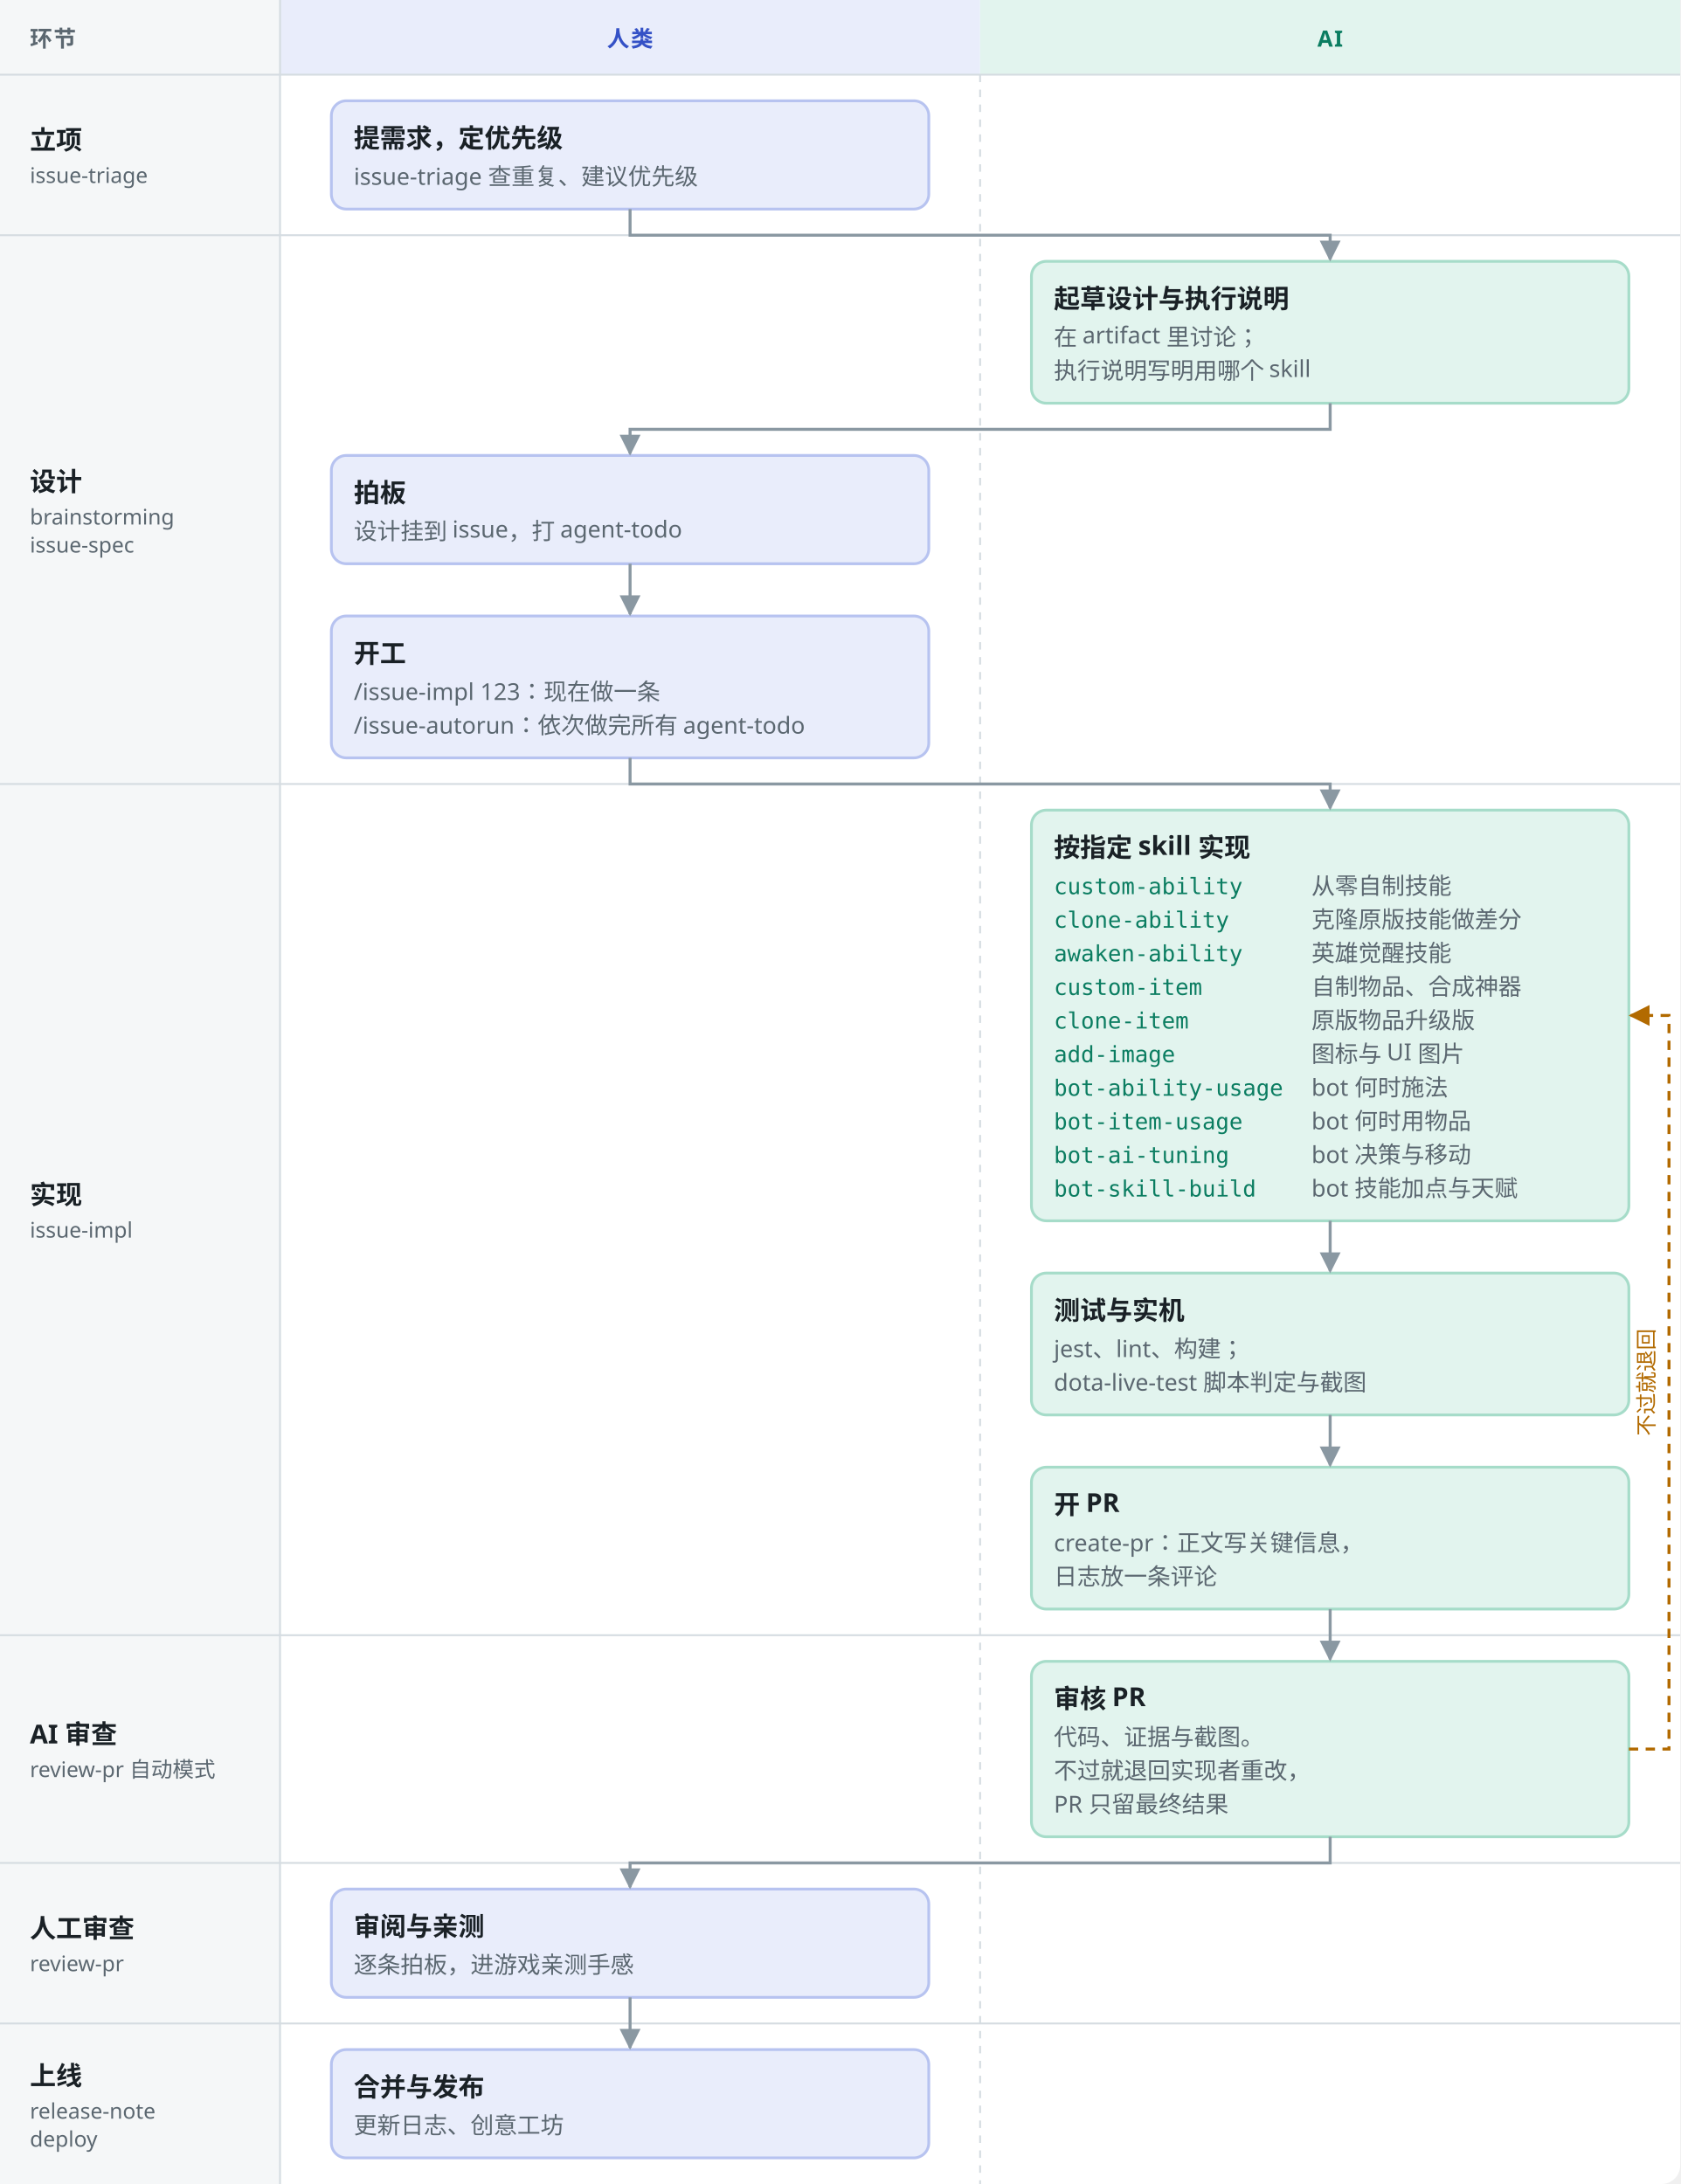
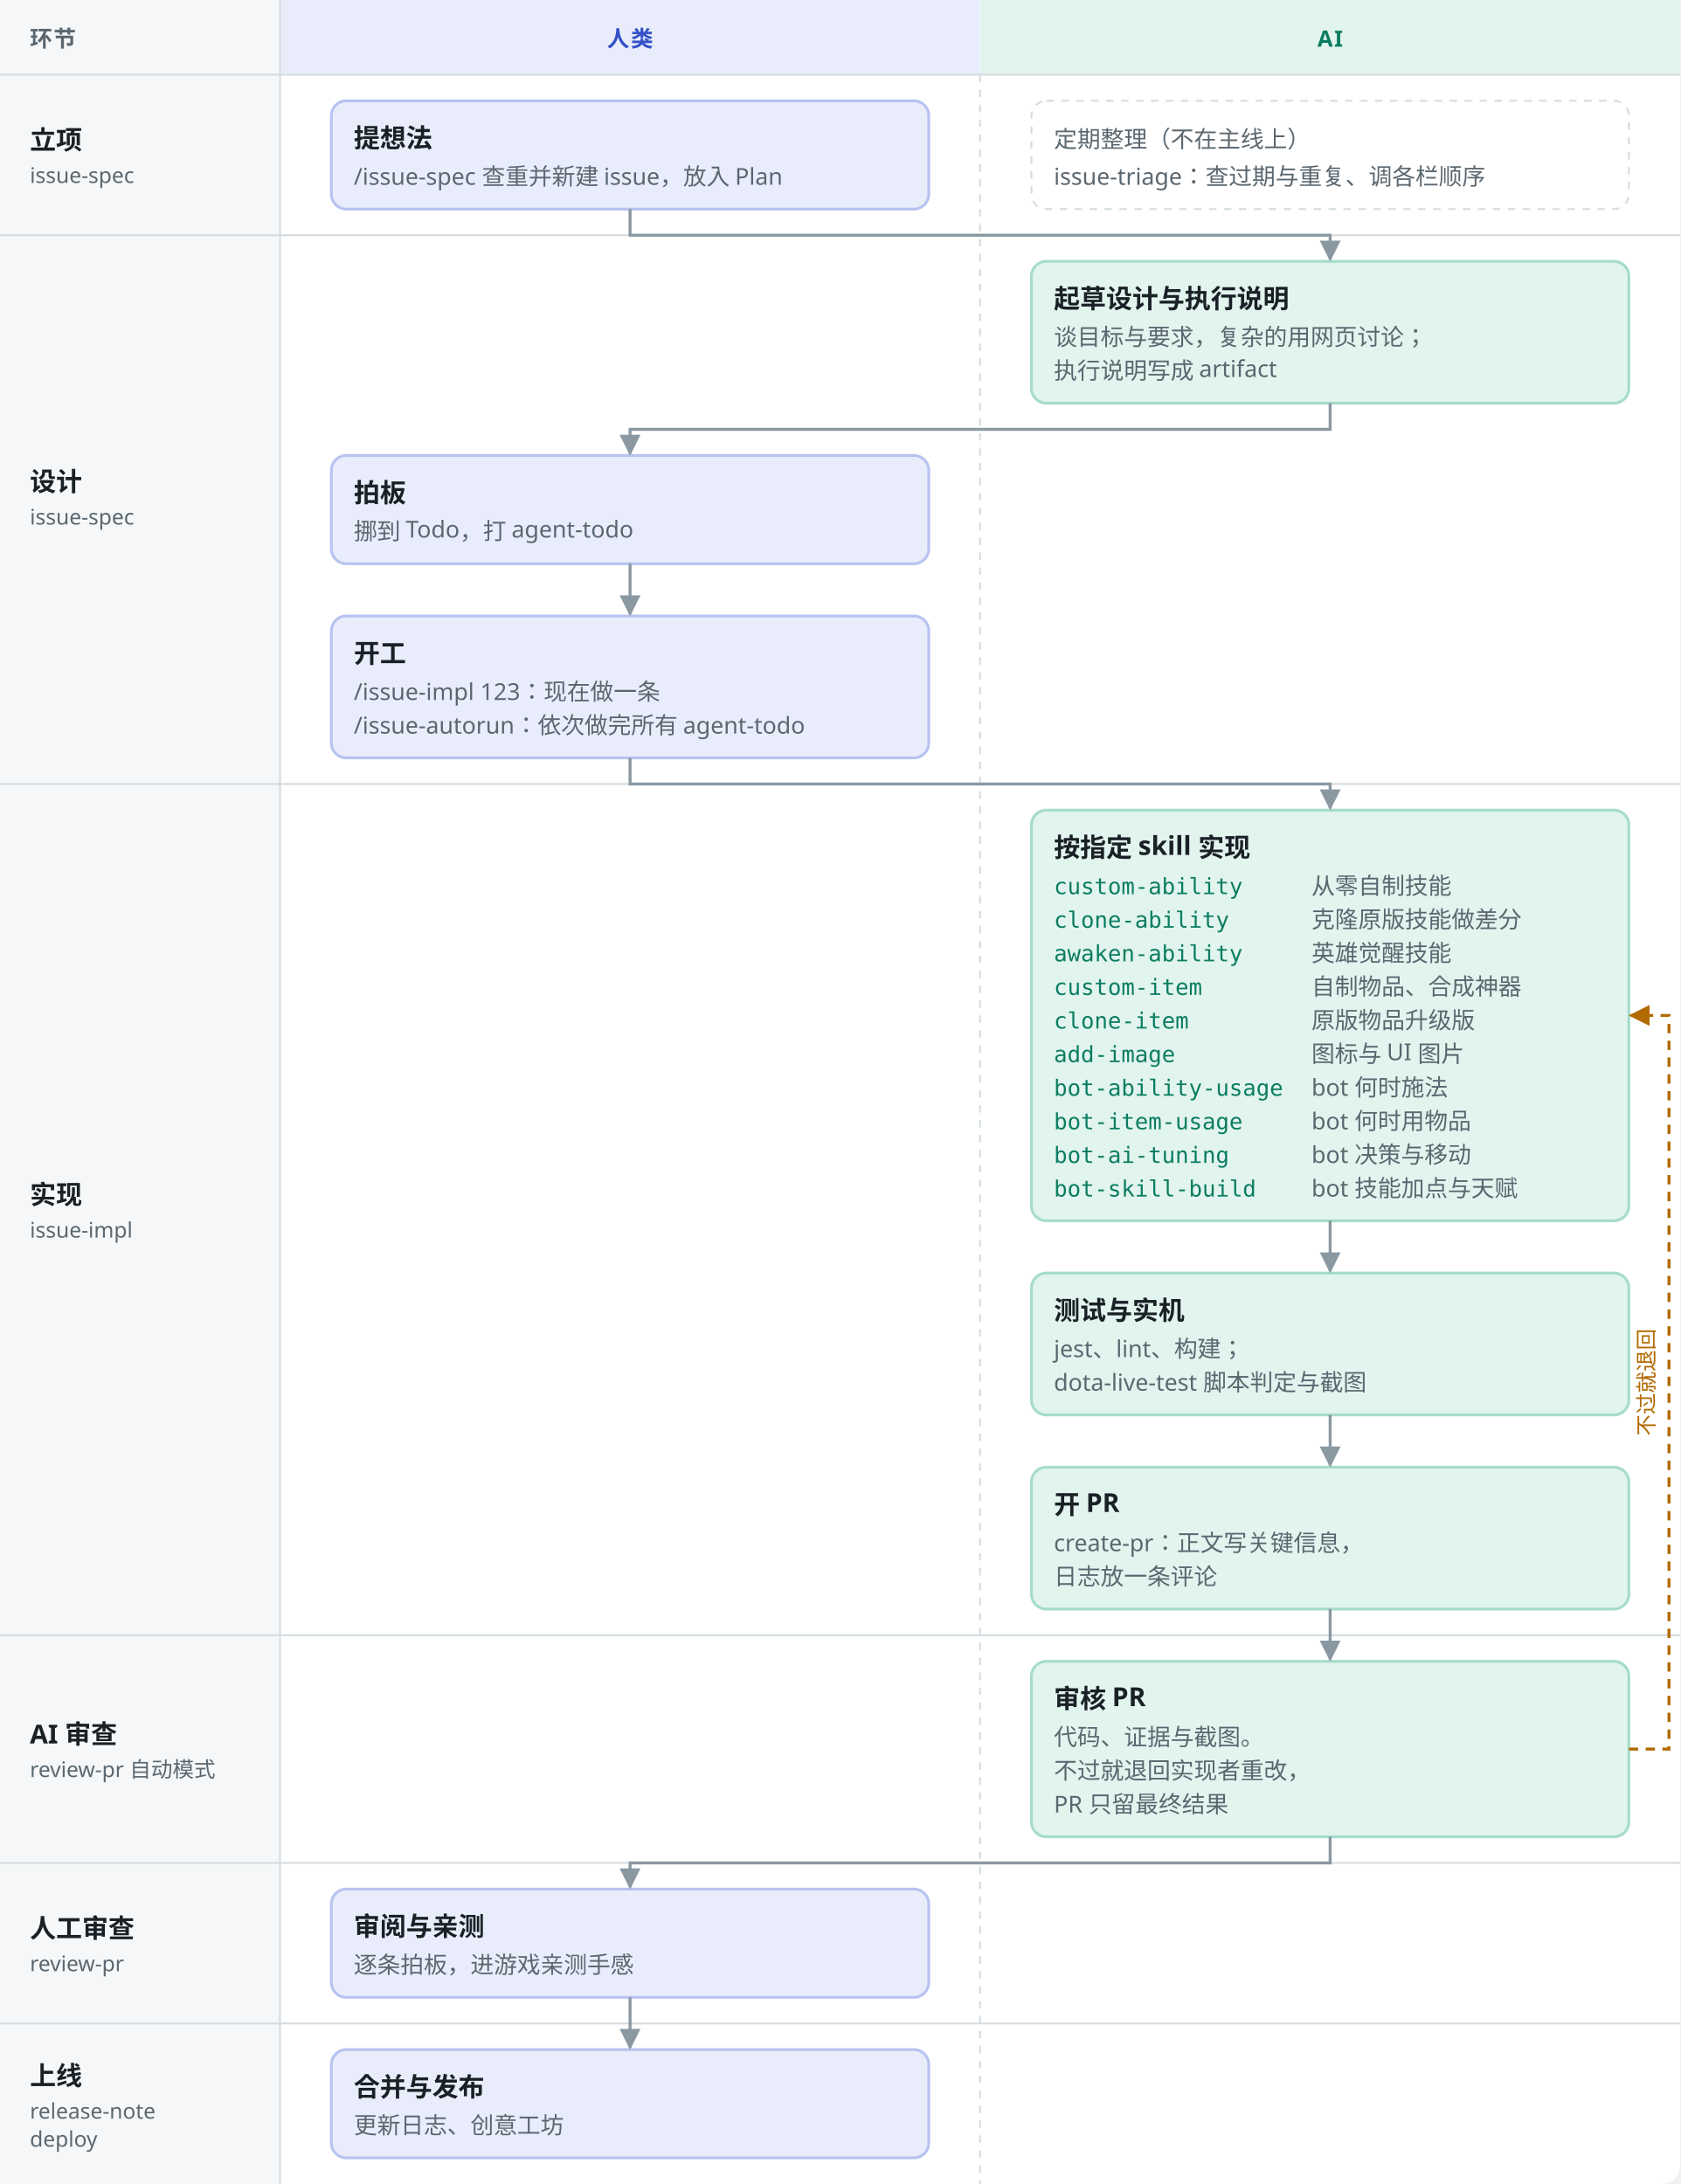
<svg xmlns="http://www.w3.org/2000/svg" viewBox="0 0 900 1170" width="900" height="1170" role="img">
  <style>
  .bg{fill:#ffffff} .stagebg{fill:#f5f7f8} .awaybg{fill:#eceff2}
  .hh{fill:#e9edfb} .ha{fill:#e2f4ee}
  .grid{stroke:#d5dce1;stroke-width:1} .dash{stroke:#d5dce1;stroke-dasharray:4 4}
  .nh{fill:#e9edfb;stroke:#b7c3f0;stroke-width:1.5} .na{fill:#e2f4ee;stroke:#a6dcc9;stroke-width:1.5}
  .t{font:600 14px 'Segoe UI','PingFang SC','Microsoft YaHei',system-ui,sans-serif;fill:#1a2126}
  .d{font:12.5px 'Segoe UI','PingFang SC','Microsoft YaHei',system-ui,sans-serif;fill:#5b6770}
  .code{font:12px ui-monospace,'Cascadia Mono',Consolas,monospace;fill:#0b7d61}
  .st{font:600 14px 'Segoe UI','PingFang SC','Microsoft YaHei',system-ui,sans-serif;fill:#1a2126}
  .ss{font:11.5px 'Segoe UI','PingFang SC','Microsoft YaHei',system-ui,sans-serif;fill:#5b6770}
  .hd{font:700 12px 'Segoe UI','PingFang SC','Microsoft YaHei',system-ui,sans-serif;letter-spacing:.06em}
  .hdS{fill:#5b6770} .hdH{fill:#3451c6} .hdA{fill:#0b7d61}
  .aw{font:11px 'Segoe UI','PingFang SC','Microsoft YaHei',system-ui,sans-serif;fill:#5b6770;letter-spacing:.06em}
  .wire{fill:none;stroke:#8a98a2;stroke-width:1.6} .ah{fill:#8a98a2}
  .loop{fill:none;stroke:#b26a00;stroke-width:1.6;stroke-dasharray:5 4} .lh{fill:#b26a00}
  .lt{font:11.5px 'Segoe UI','PingFang SC','Microsoft YaHei',system-ui,sans-serif;fill:#b26a00}
  @media (prefers-color-scheme: dark){
    .bg{fill:#161d22} .stagebg{fill:#0f1418} .awaybg{fill:#1a2227}
    .hh{fill:#1c2445} .ha{fill:#12302a}
    .grid,.dash{stroke:#2a343b}
    .nh{fill:#1c2445;stroke:#34428a} .na{fill:#12302a;stroke:#1f5a4b}
    .t,.st{fill:#e2e8ec} .d,.ss,.aw,.hdS{fill:#94a2ab}
    .code{fill:#5fd3ad} .hdH{fill:#9fb2ff} .hdA{fill:#5fd3ad}
    .wire{stroke:#6b7a84} .ah{fill:#6b7a84}
    .loop{stroke:#f0b35a} .lh,.lt{fill:#f0b35a}
  }
</style>
  <rect class="bg" x="0" y="0" width="900" height="1170" rx="10" />
  <rect class="stagebg" x="0" y="0" width="150" height="1170" />
  <rect class="stagebg" x="0" y="0" width="150" height="40" />
  <rect class="hh" x="150" y="0" width="375" height="40" />
  <rect class="ha" x="525" y="0" width="375" height="40" />
  <text class="hd hdS" x="16" y="25">环节</text>
  <text class="hd hdH" x="337.5" y="25" text-anchor="middle">人类</text>
  <text class="hd hdA" x="712.5" y="25" text-anchor="middle">AI</text>
  <line class="grid" x1="0" y1="40" x2="900" y2="40" />
  <line class="dash" x1="525" y1="40" x2="525" y2="1170" />
  <line class="grid" x1="150" y1="0" x2="150" y2="1170" />
  <text class="st" x="16" y="80.0">立项</text>
-   <text class="ss" x="16" y="98.0">issue-triage</text>
+   <text class="ss" x="16" y="98.0">issue-spec</text>
  <line class="grid" x1="0" y1="126" x2="900" y2="126" />
  <text class="st" x="16" y="263.0">设计</text>
-   <text class="ss" x="16" y="281.0">brainstorming</text>
-   <text class="ss" x="16" y="296.0">issue-spec</text>
+   <text class="ss" x="16" y="281.0">issue-spec</text>
  <line class="grid" x1="0" y1="420" x2="900" y2="420" />
  <text class="st" x="16" y="645">实现</text>
  <text class="ss" x="16" y="663">issue-impl</text>
  <line class="grid" x1="0" y1="876" x2="900" y2="876" />
  <text class="st" x="16" y="934">AI 审查</text>
  <text class="ss" x="16" y="952">review-pr 自动模式</text>
  <line class="grid" x1="0" y1="998" x2="900" y2="998" />
  <text class="st" x="16" y="1038">人工审查</text>
  <text class="ss" x="16" y="1056">review-pr</text>
  <line class="grid" x1="0" y1="1084" x2="900" y2="1084" />
  <text class="st" x="16" y="1117">上线</text>
  <text class="ss" x="16" y="1135">release-note</text>
  <text class="ss" x="16" y="1150">deploy</text>
  <rect class="nh" x="177.5" y="54" width="320" height="58" rx="8" />
-   <text class="t" x="189.5" y="79">提需求，定优先级</text>
-   <text class="d" x="189.5" y="99">issue-triage 查重复、建议优先级</text>
+   <text class="t" x="189.5" y="79">提想法</text>
+   <text class="d" x="189.5" y="99">/issue-spec 查重并新建 issue，放入 Plan</text>
+   <rect x="552.5" y="54" width="320" height="58" rx="8" fill="none" class="dash" />
+   <text class="d" x="564.5" y="79">定期整理（不在主线上）</text>
+   <text class="d" x="564.5" y="99">issue-triage：查过期与重复、调各栏顺序</text>
  <rect class="na" x="552.5" y="140" width="320" height="76" rx="8" />
  <text class="t" x="564.5" y="165">起草设计与执行说明</text>
-   <text class="d" x="564.5" y="185">在 artifact 里讨论；</text>
-   <text class="d" x="564.5" y="203">执行说明写明用哪个 skill</text>
+   <text class="d" x="564.5" y="185">谈目标与要求，复杂的用网页讨论；</text>
+   <text class="d" x="564.5" y="203">执行说明写成 artifact</text>
  <rect class="nh" x="177.5" y="244" width="320" height="58" rx="8" />
  <text class="t" x="189.5" y="269">拍板</text>
-   <text class="d" x="189.5" y="289">设计挂到 issue，打 agent-todo</text>
+   <text class="d" x="189.5" y="289">挪到 Todo，打 agent-todo</text>
  <rect class="nh" x="177.5" y="330" width="320" height="76" rx="8" />
  <text class="t" x="189.5" y="355">开工</text>
  <text class="d" x="189.5" y="375">/issue-impl 123：现在做一条</text>
  <text class="d" x="189.5" y="393">/issue-autorun：依次做完所有 agent-todo</text>
  <rect class="na" x="552.5" y="434" width="320" height="220" rx="8" />
  <text class="t" x="564.5" y="459">按指定 skill 实现</text>
  <text x="564.5" y="479">
    <tspan class="code">custom-ability</tspan>
    <tspan class="d" x="702.5">从零自制技能</tspan>
  </text>
  <text x="564.5" y="497">
    <tspan class="code">clone-ability</tspan>
    <tspan class="d" x="702.5">克隆原版技能做差分</tspan>
  </text>
  <text x="564.5" y="515">
    <tspan class="code">awaken-ability</tspan>
    <tspan class="d" x="702.5">英雄觉醒技能</tspan>
  </text>
  <text x="564.5" y="533">
    <tspan class="code">custom-item</tspan>
    <tspan class="d" x="702.5">自制物品、合成神器</tspan>
  </text>
  <text x="564.5" y="551">
    <tspan class="code">clone-item</tspan>
    <tspan class="d" x="702.5">原版物品升级版</tspan>
  </text>
  <text x="564.5" y="569">
    <tspan class="code">add-image</tspan>
    <tspan class="d" x="702.5">图标与 UI 图片</tspan>
  </text>
  <text x="564.5" y="587">
    <tspan class="code">bot-ability-usage</tspan>
    <tspan class="d" x="702.5">bot 何时施法</tspan>
  </text>
  <text x="564.5" y="605">
    <tspan class="code">bot-item-usage</tspan>
    <tspan class="d" x="702.5">bot 何时用物品</tspan>
  </text>
  <text x="564.5" y="623">
    <tspan class="code">bot-ai-tuning</tspan>
    <tspan class="d" x="702.5">bot 决策与移动</tspan>
  </text>
  <text x="564.5" y="641">
    <tspan class="code">bot-skill-build</tspan>
    <tspan class="d" x="702.5">bot 技能加点与天赋</tspan>
  </text>
  <rect class="na" x="552.5" y="682" width="320" height="76" rx="8" />
  <text class="t" x="564.5" y="707">测试与实机</text>
  <text class="d" x="564.5" y="727">jest、lint、构建；</text>
  <text class="d" x="564.5" y="745">dota-live-test 脚本判定与截图</text>
  <rect class="na" x="552.5" y="786" width="320" height="76" rx="8" />
  <text class="t" x="564.5" y="811">开 PR</text>
  <text class="d" x="564.5" y="831">create-pr：正文写关键信息，</text>
  <text class="d" x="564.5" y="849">日志放一条评论</text>
  <rect class="na" x="552.5" y="890" width="320" height="94" rx="8" />
  <text class="t" x="564.5" y="915">审核 PR</text>
  <text class="d" x="564.5" y="935">代码、证据与截图。</text>
  <text class="d" x="564.5" y="953">不过就退回实现者重改，</text>
  <text class="d" x="564.5" y="971">PR 只留最终结果</text>
  <rect class="nh" x="177.5" y="1012" width="320" height="58" rx="8" />
  <text class="t" x="189.5" y="1037">审阅与亲测</text>
  <text class="d" x="189.5" y="1057">逐条拍板，进游戏亲测手感</text>
  <rect class="nh" x="177.5" y="1098" width="320" height="58" rx="8" />
  <text class="t" x="189.5" y="1123">合并与发布</text>
  <text class="d" x="189.5" y="1143">更新日志、创意工坊</text>
  <defs>
    <marker id="ar" viewBox="0 0 10 10" refX="9" refY="5" markerWidth="7" markerHeight="7" orient="auto-start-reverse">
      <path class="ah" d="M0 0L10 5L0 10z" />
    </marker>
    <marker id="lp" viewBox="0 0 10 10" refX="9" refY="5" markerWidth="7" markerHeight="7" orient="auto-start-reverse">
      <path class="lh" d="M0 0L10 5L0 10z" />
    </marker>
  </defs>
  <path class="wire" d="M337.5 112V126H712.5V139" marker-end="url(#ar)" />
  <path class="wire" d="M712.5 216V230H337.5V243" marker-end="url(#ar)" />
  <path class="wire" d="M337.5 302V329" marker-end="url(#ar)" />
  <path class="wire" d="M337.5 406V420H712.5V433" marker-end="url(#ar)" />
  <path class="wire" d="M712.5 654V681" marker-end="url(#ar)" />
  <path class="wire" d="M712.5 758V785" marker-end="url(#ar)" />
  <path class="wire" d="M712.5 862V889" marker-end="url(#ar)" />
  <path class="wire" d="M712.5 984V998H337.5V1011" marker-end="url(#ar)" />
  <path class="wire" d="M337.5 1070V1097" marker-end="url(#ar)" />
  <path class="loop" d="M872.5 937H894V544H873.5" marker-end="url(#lp)" />
  <text class="lt" x="886" y="740.5" text-anchor="middle" transform="rotate(-90 886 740.5)">不过就退回</text>
</svg>
